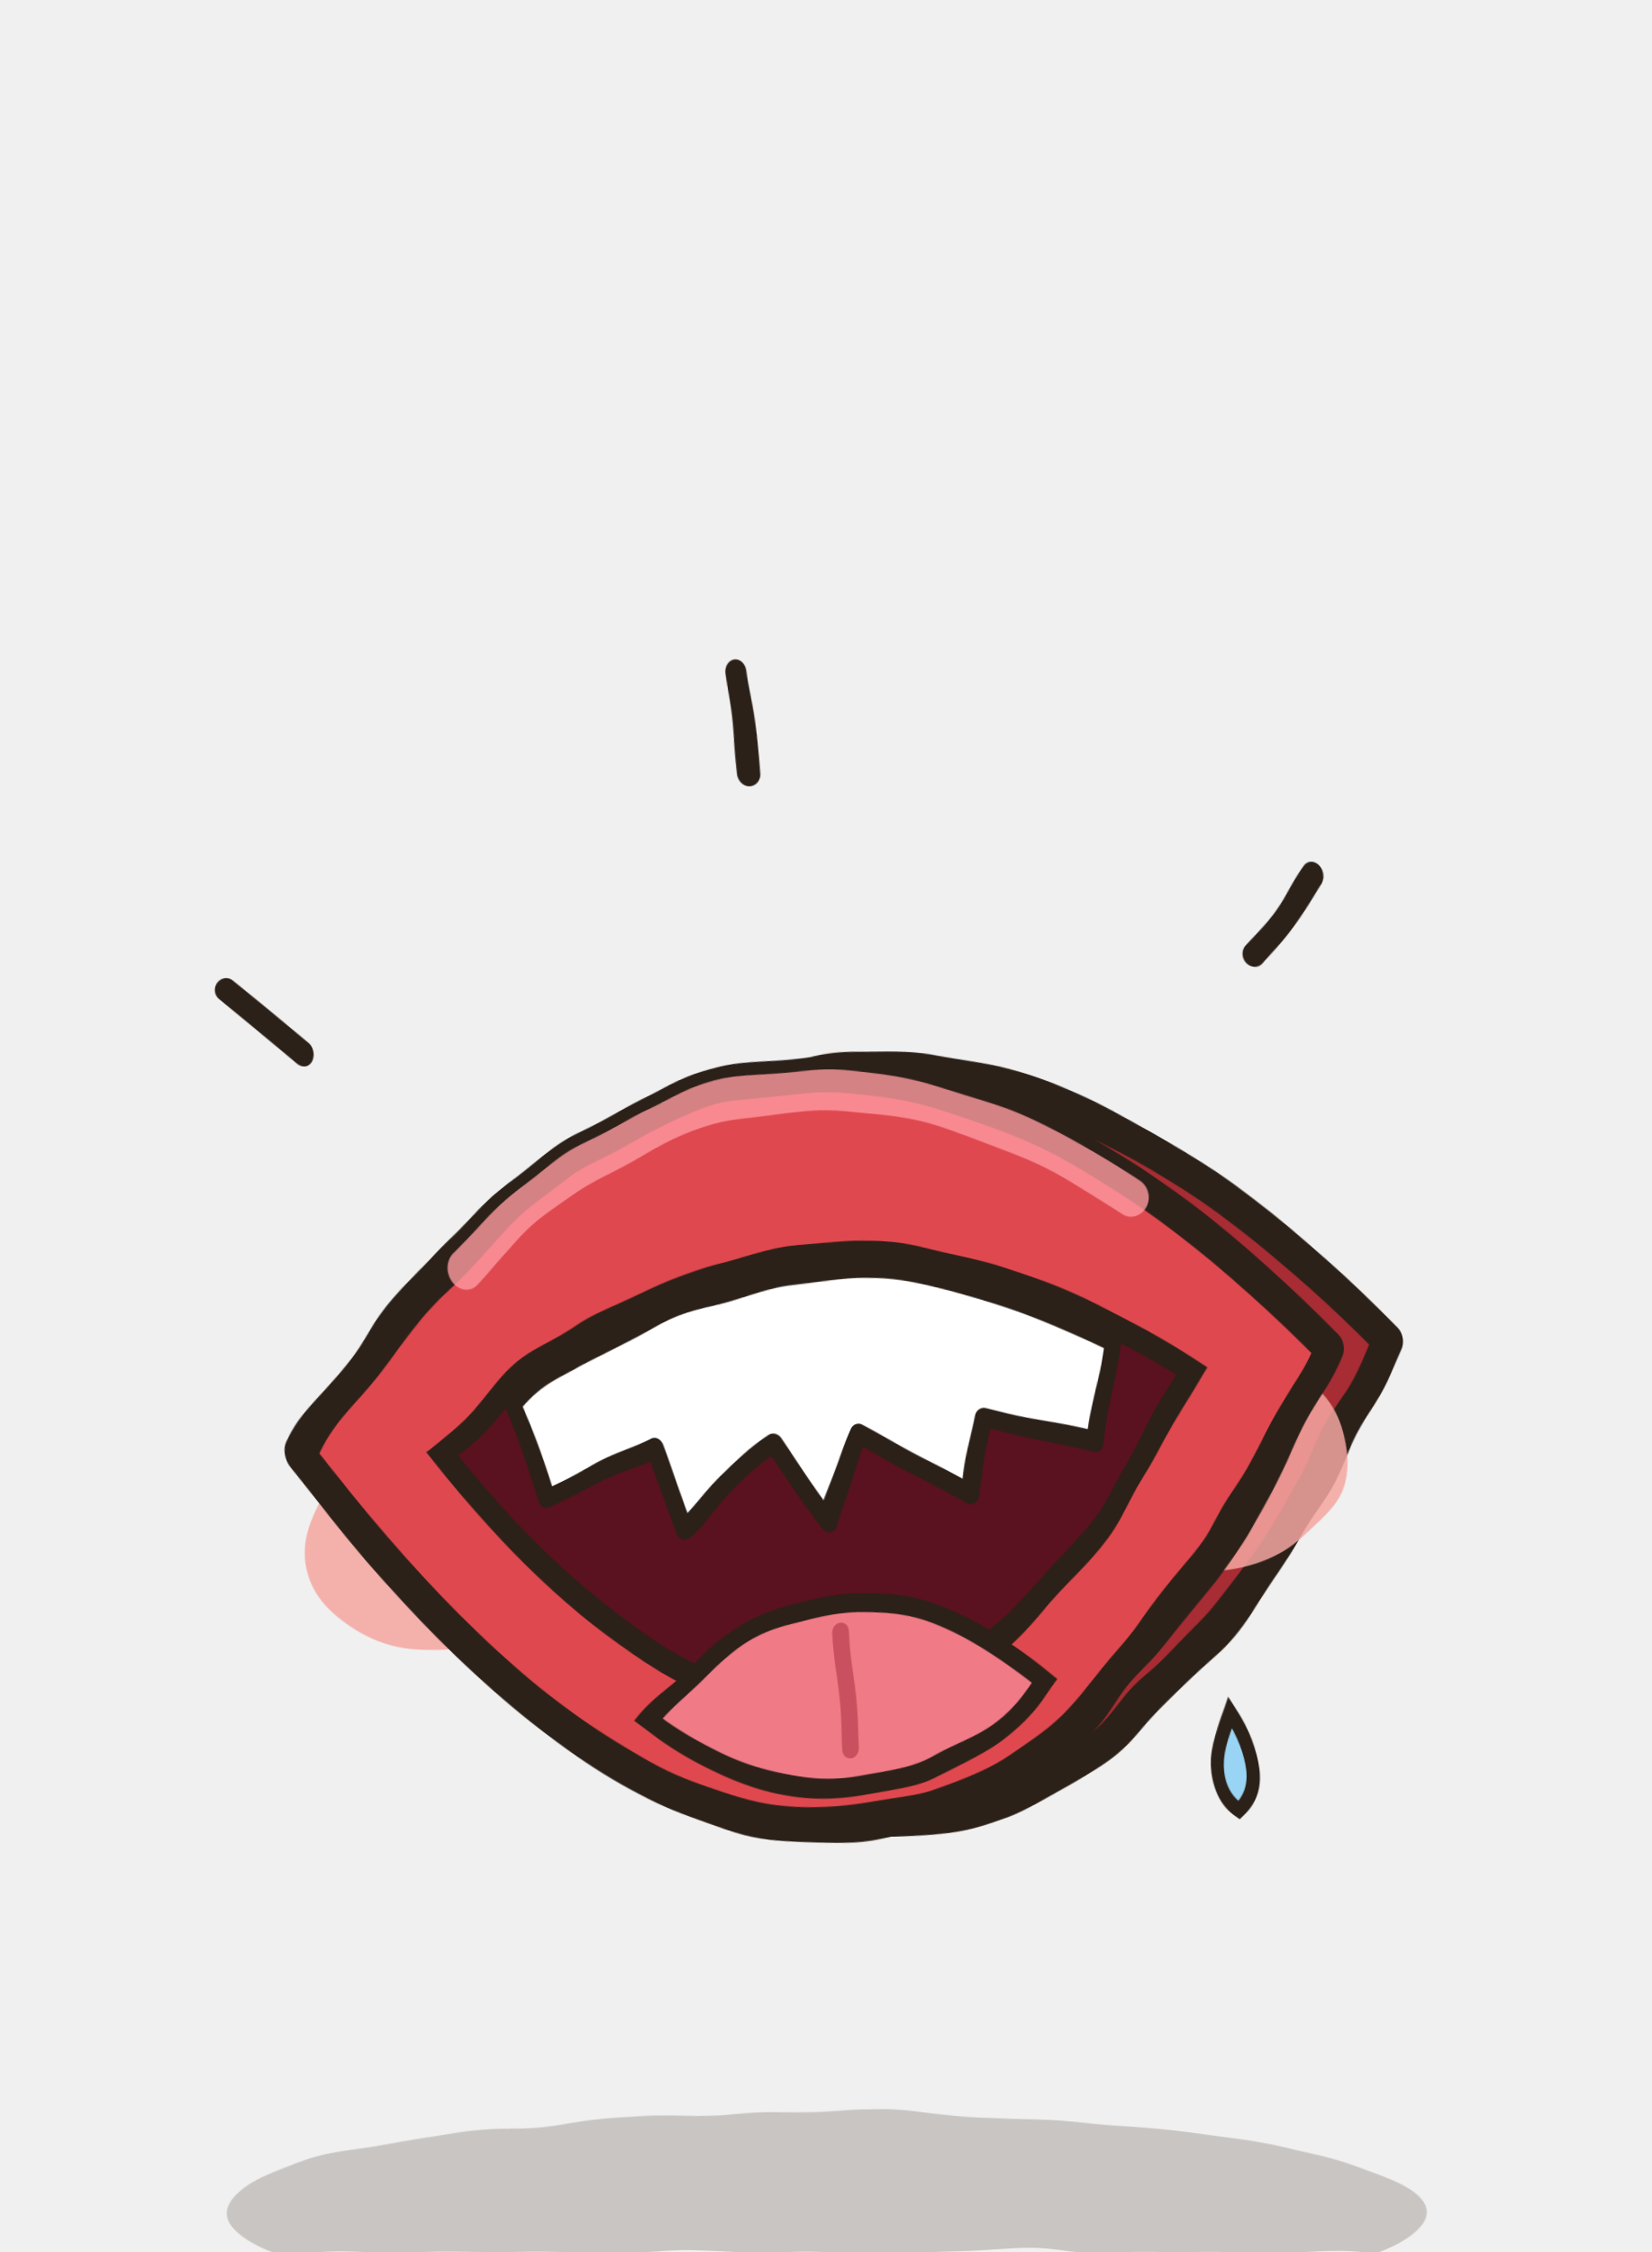
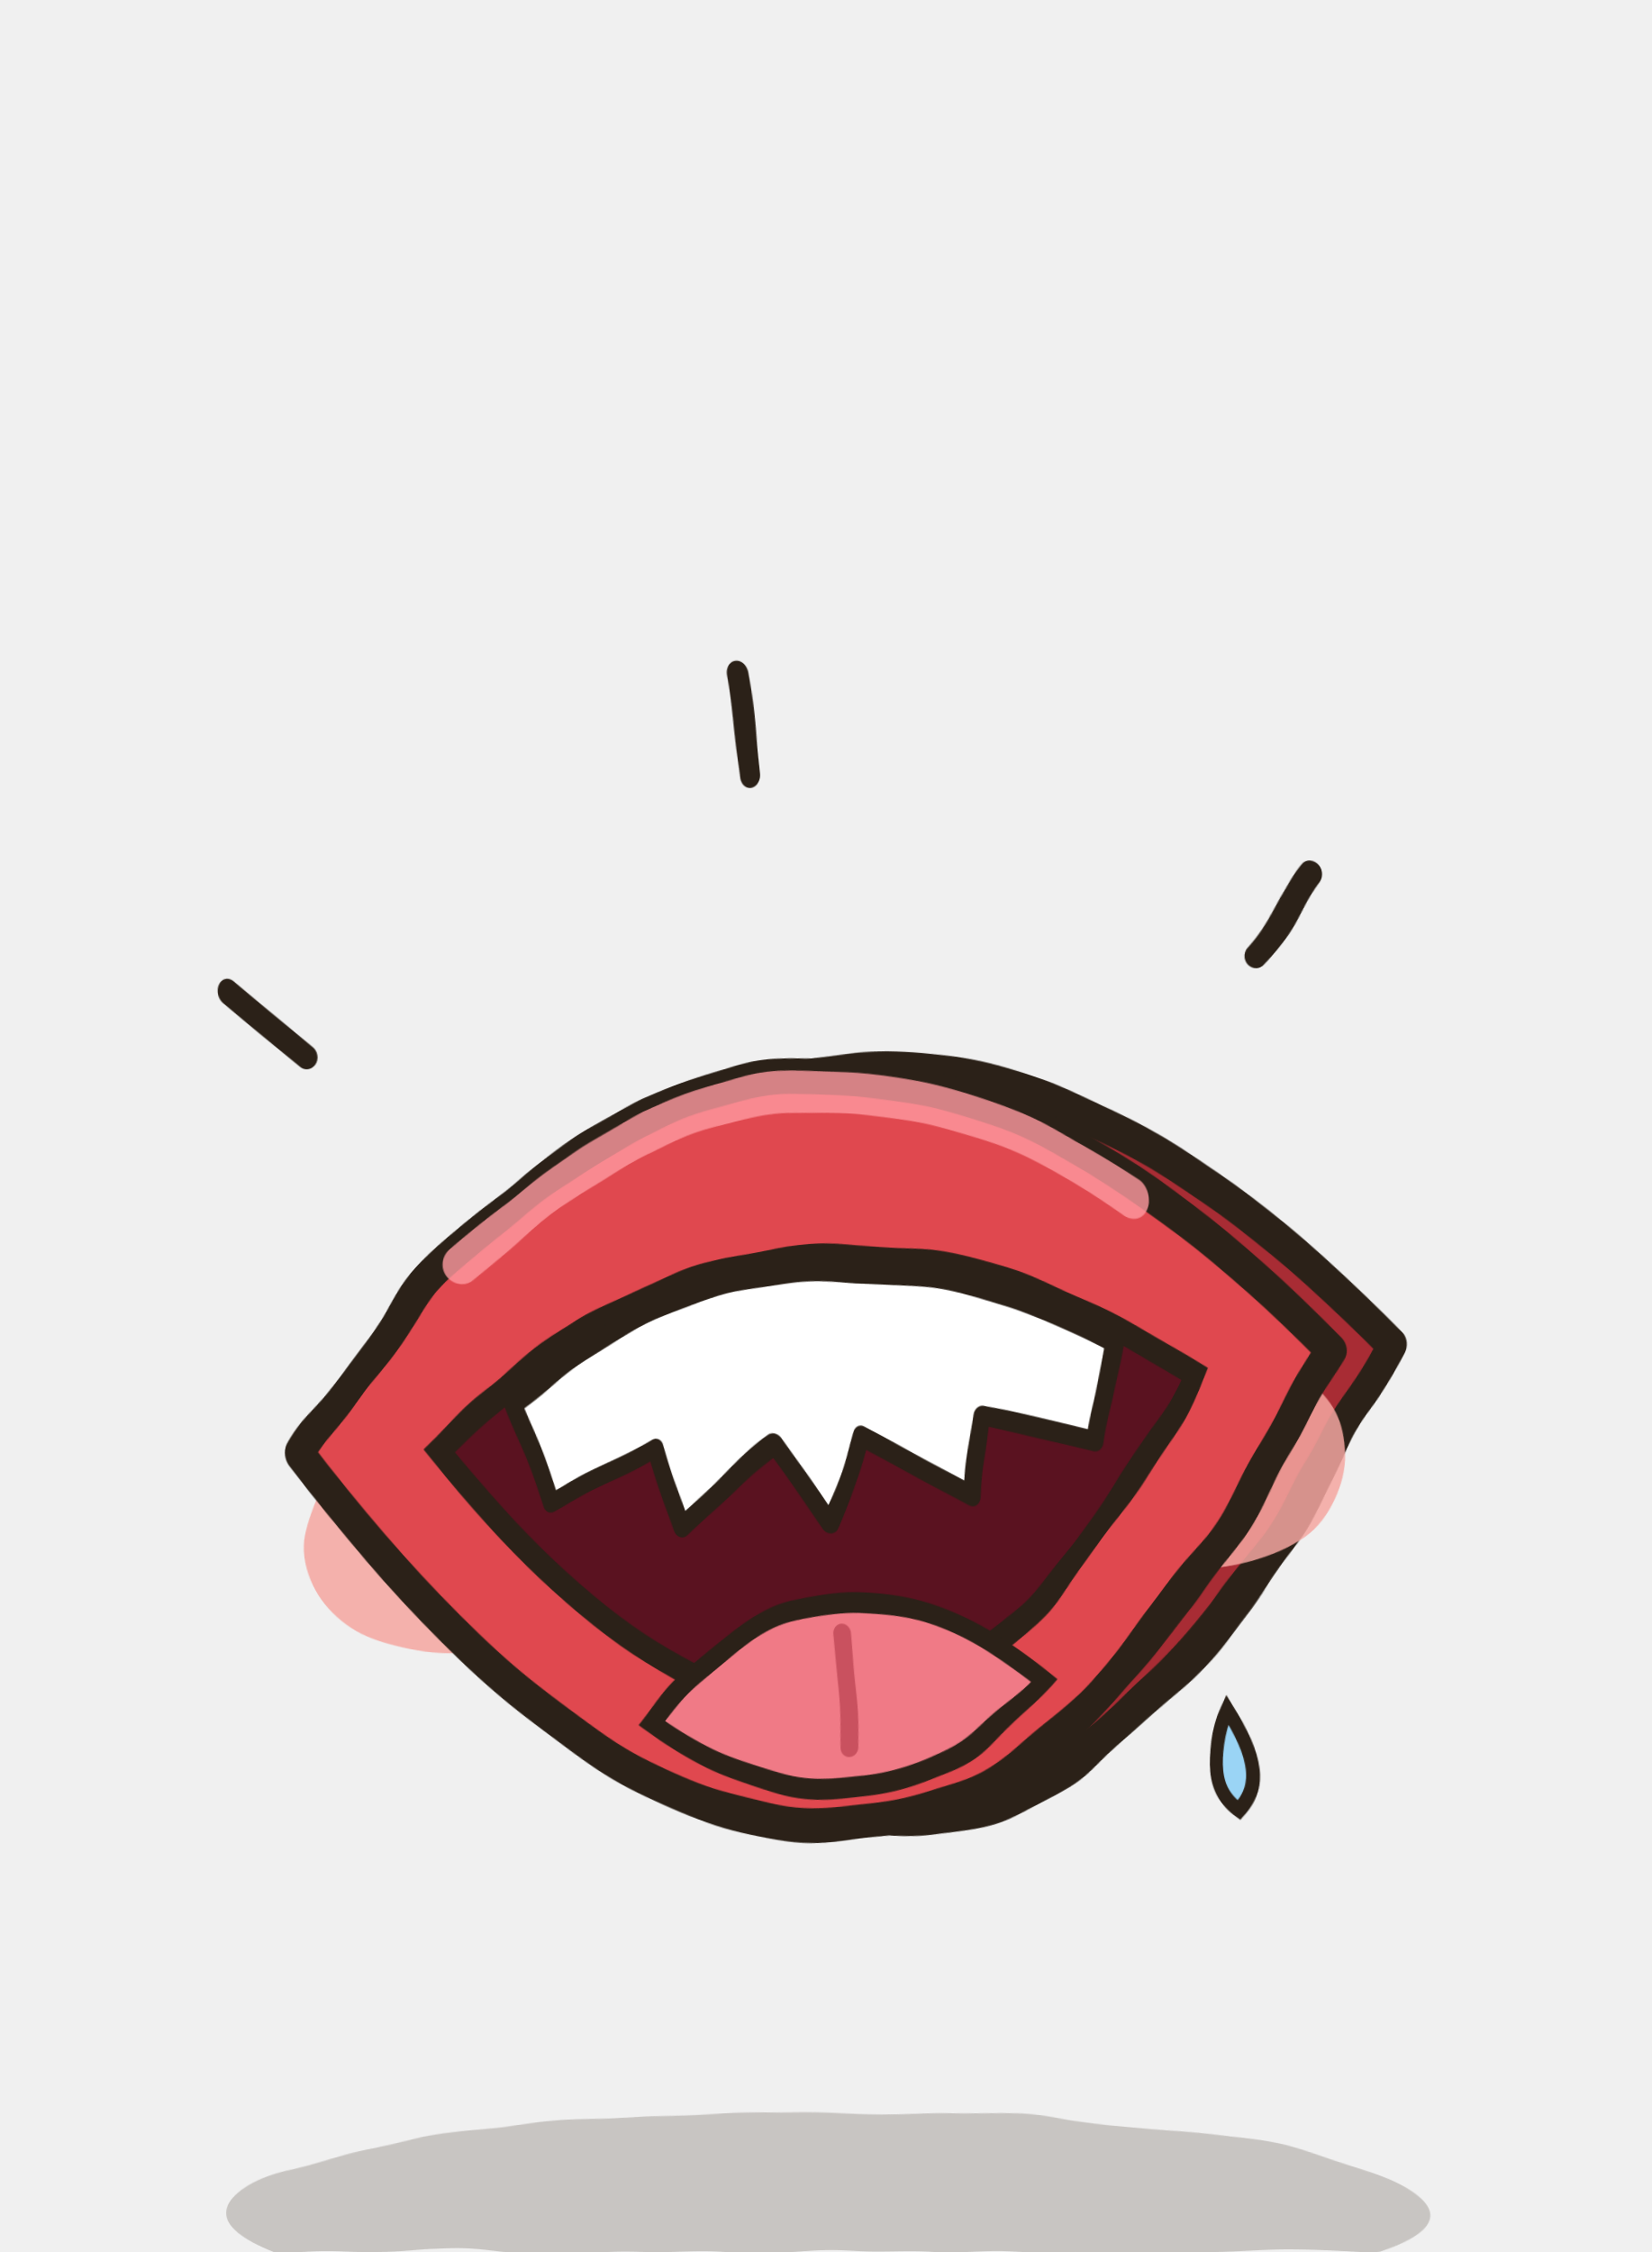
<svg xmlns="http://www.w3.org/2000/svg" viewBox="-15 -50 330 450" width="660" height="900">
  <defs>
-     <filter id="wob33" x="-10%" y="-10%" width="120%" height="120%">
-       <feTurbulence type="fractalNoise" baseFrequency="0.035" numOctaves="2" seed="33" />
+     <filter id="wob57" x="-10%" y="-10%" width="120%" height="120%">
+       <feTurbulence type="fractalNoise" baseFrequency="0.035" numOctaves="2" seed="57" />
      <feDisplacementMap in="SourceGraphic" scale="3.2" />
    </filter>
  </defs>
-   <g filter="url(#wob33)">
+   <g filter="url(#wob57)">
    <ellipse cx="150" cy="392" rx="120" ry="20" fill="#2A1A0C" opacity=".2" />
    <g transform="translate(150,250) rotate(-6) scale(0.86,1) translate(-150,-250)">
      <path d="M44,230 Q164,100 284,230 Q164,400 44,230 Z" fill="#A82C34" stroke="#2B2118" stroke-width="7" stroke-linejoin="round" />
      <ellipse cx="62" cy="250" rx="34" ry="22" fill="#F4A6A0" opacity=".85" />
      <ellipse cx="238" cy="250" rx="34" ry="22" fill="#F4A6A0" opacity=".85" />
      <path d="M30,230 Q150,100 270,230 Q150,400 30,230 Z" fill="#E0484F" stroke="#2B2118" stroke-width="7" stroke-linejoin="round" />
      <path d="M62,232 Q150,170 238,232 Q150,350 62,232 Z" fill="#5A1220" stroke="#2B2118" stroke-width="5" />
      <path d="M80,224 Q150,184 220,224 L214,244 L188,236 L184,252 L160,238 L150,254 L140,238 L116,252 L112,236 L86,244 Z" fill="#FFFFFF" stroke="#2B2118" stroke-width="4" stroke-linejoin="round" />
      <path d="M104,290 Q150,250 196,290 Q150,326 104,290 Z" fill="#F07A86" stroke="#2B2118" stroke-width="4" />
      <path d="M150,276 L150,300" stroke="#C9515F" stroke-width="4" stroke-linecap="round" />
      <path d="M72,196 Q150,140 228,196" stroke="#FF9AA0" stroke-width="8" fill="none" stroke-linecap="round" opacity=".8" />
      <path d="M40,150 l-16,-14 M262,150 l16,-14 M150,104 l0,-20" stroke="#2B2118" stroke-width="5" stroke-linecap="round" />
      <path d="M238,300 q8,14 0,20 q-8,-6 0,-20 Z" fill="#9AD4F5" stroke="#2B2118" stroke-width="3" />
    </g>
  </g>
</svg>
